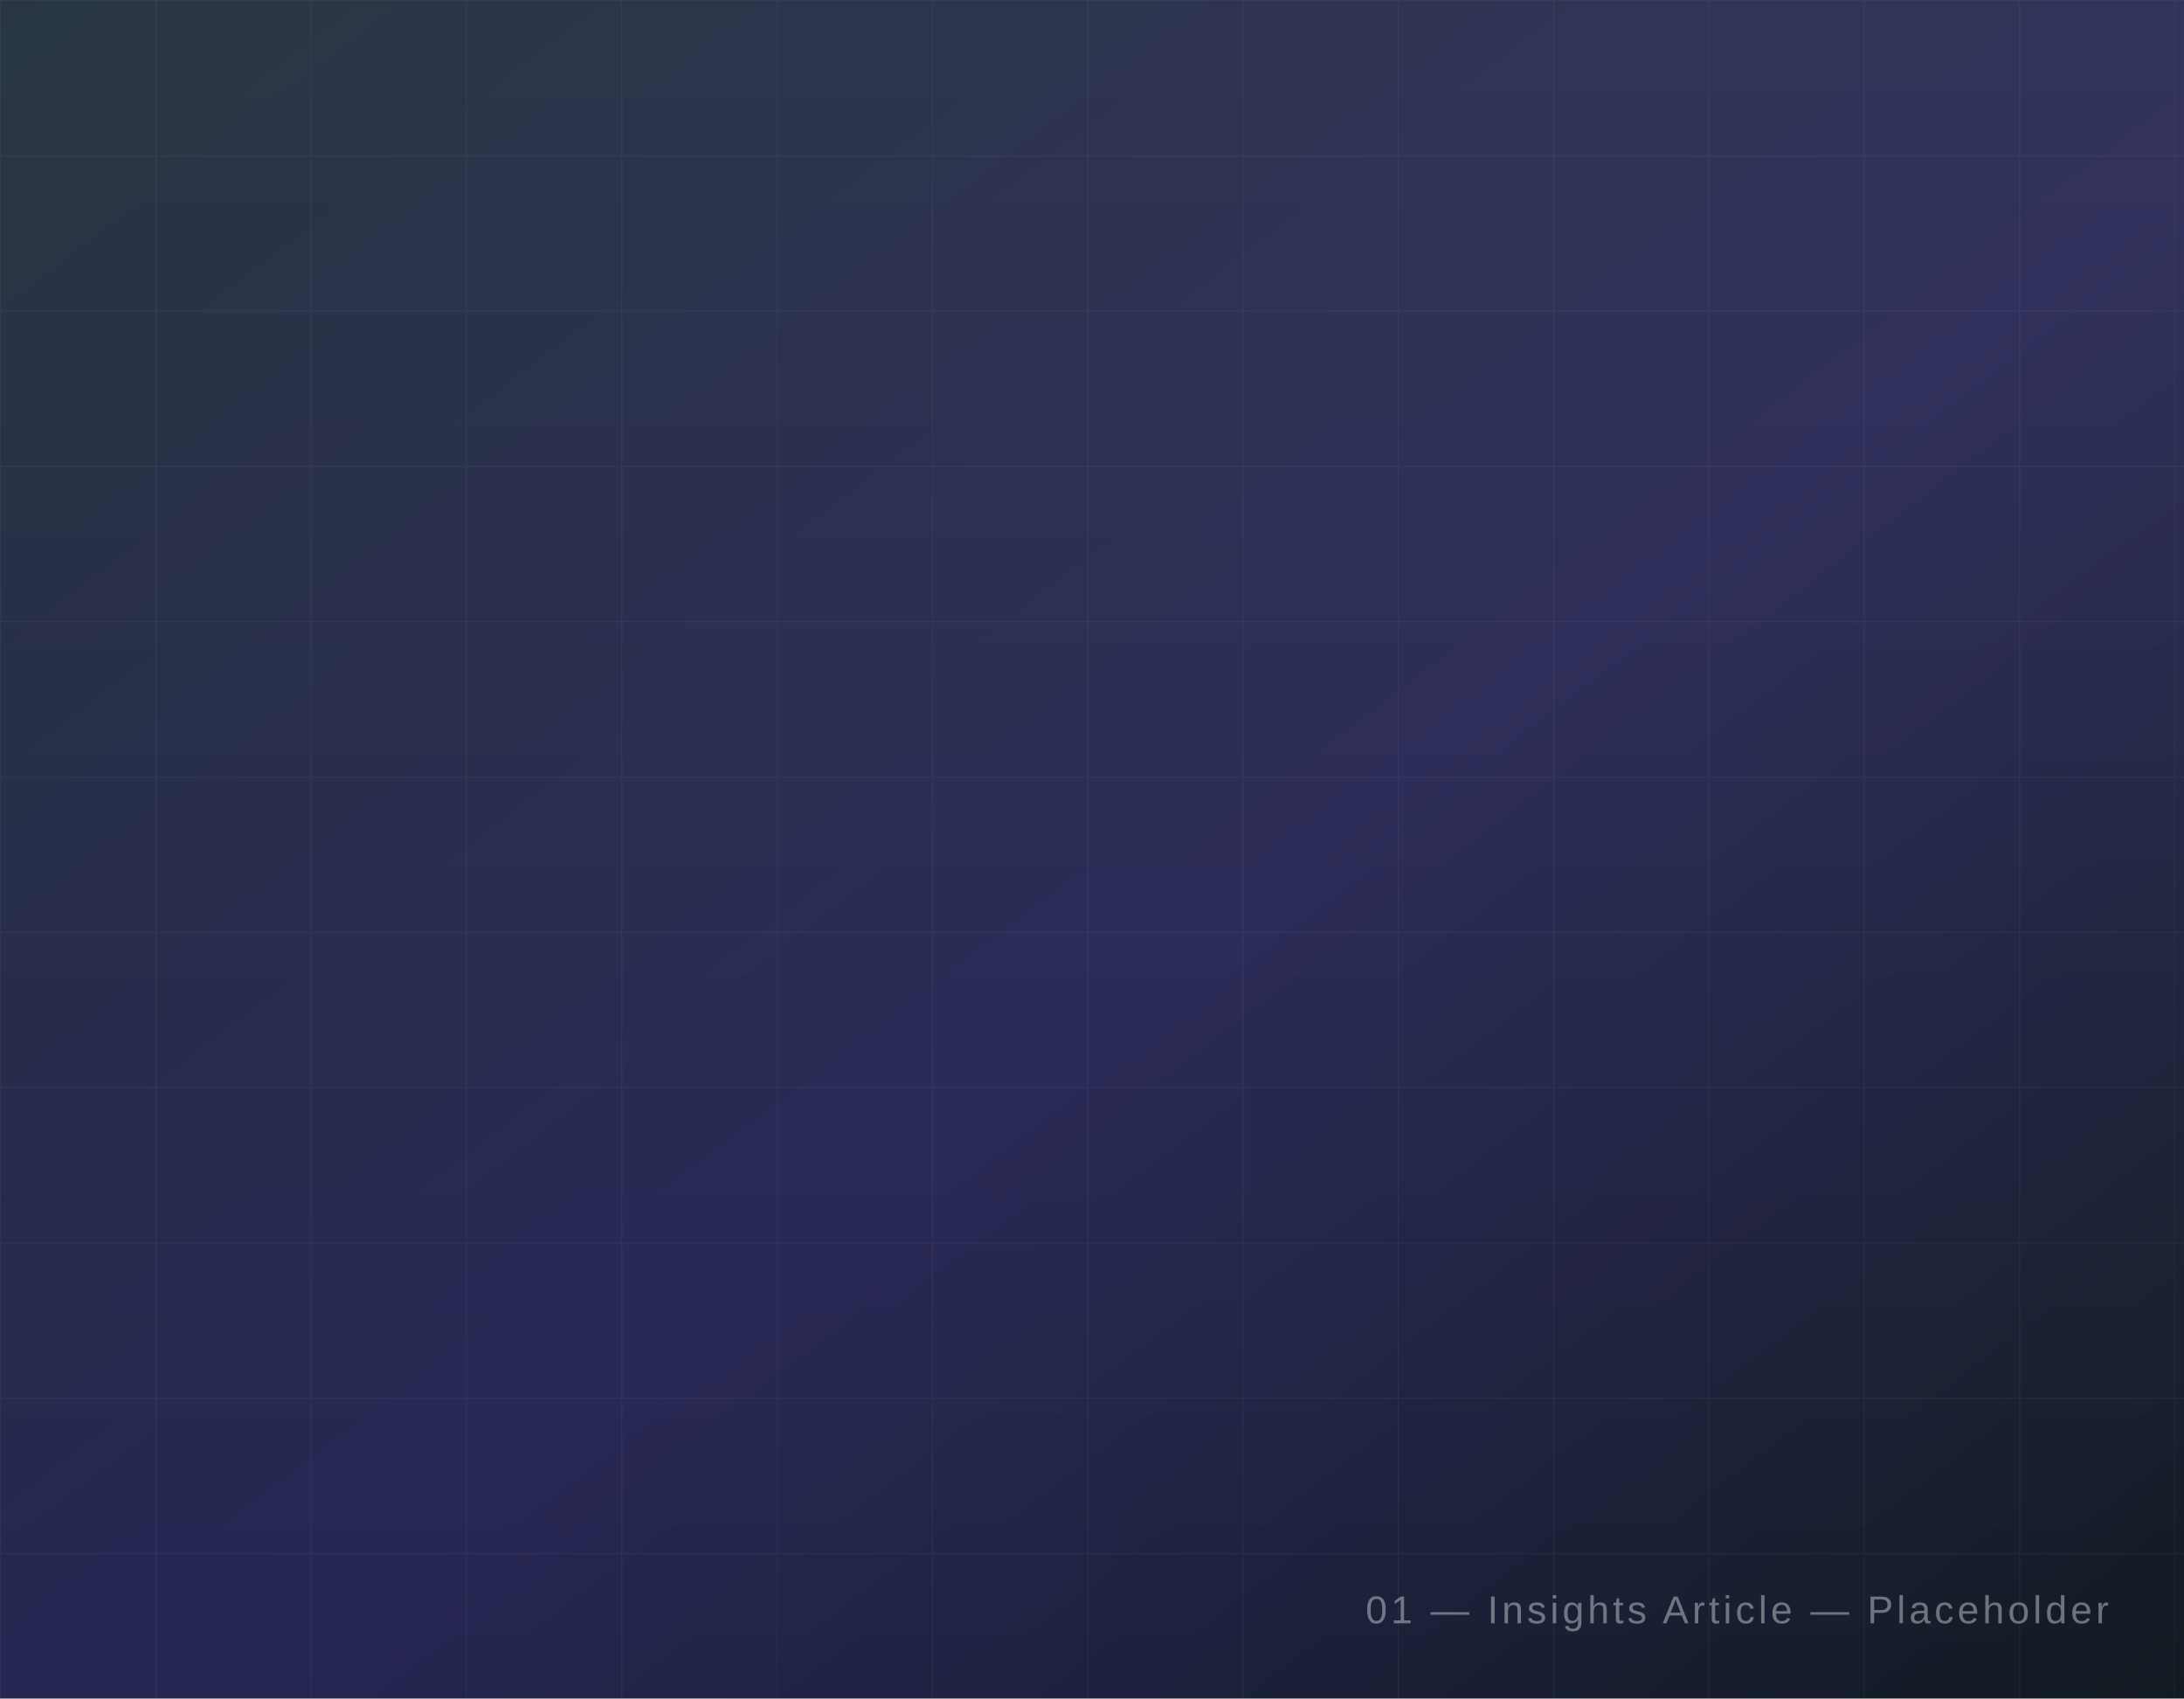
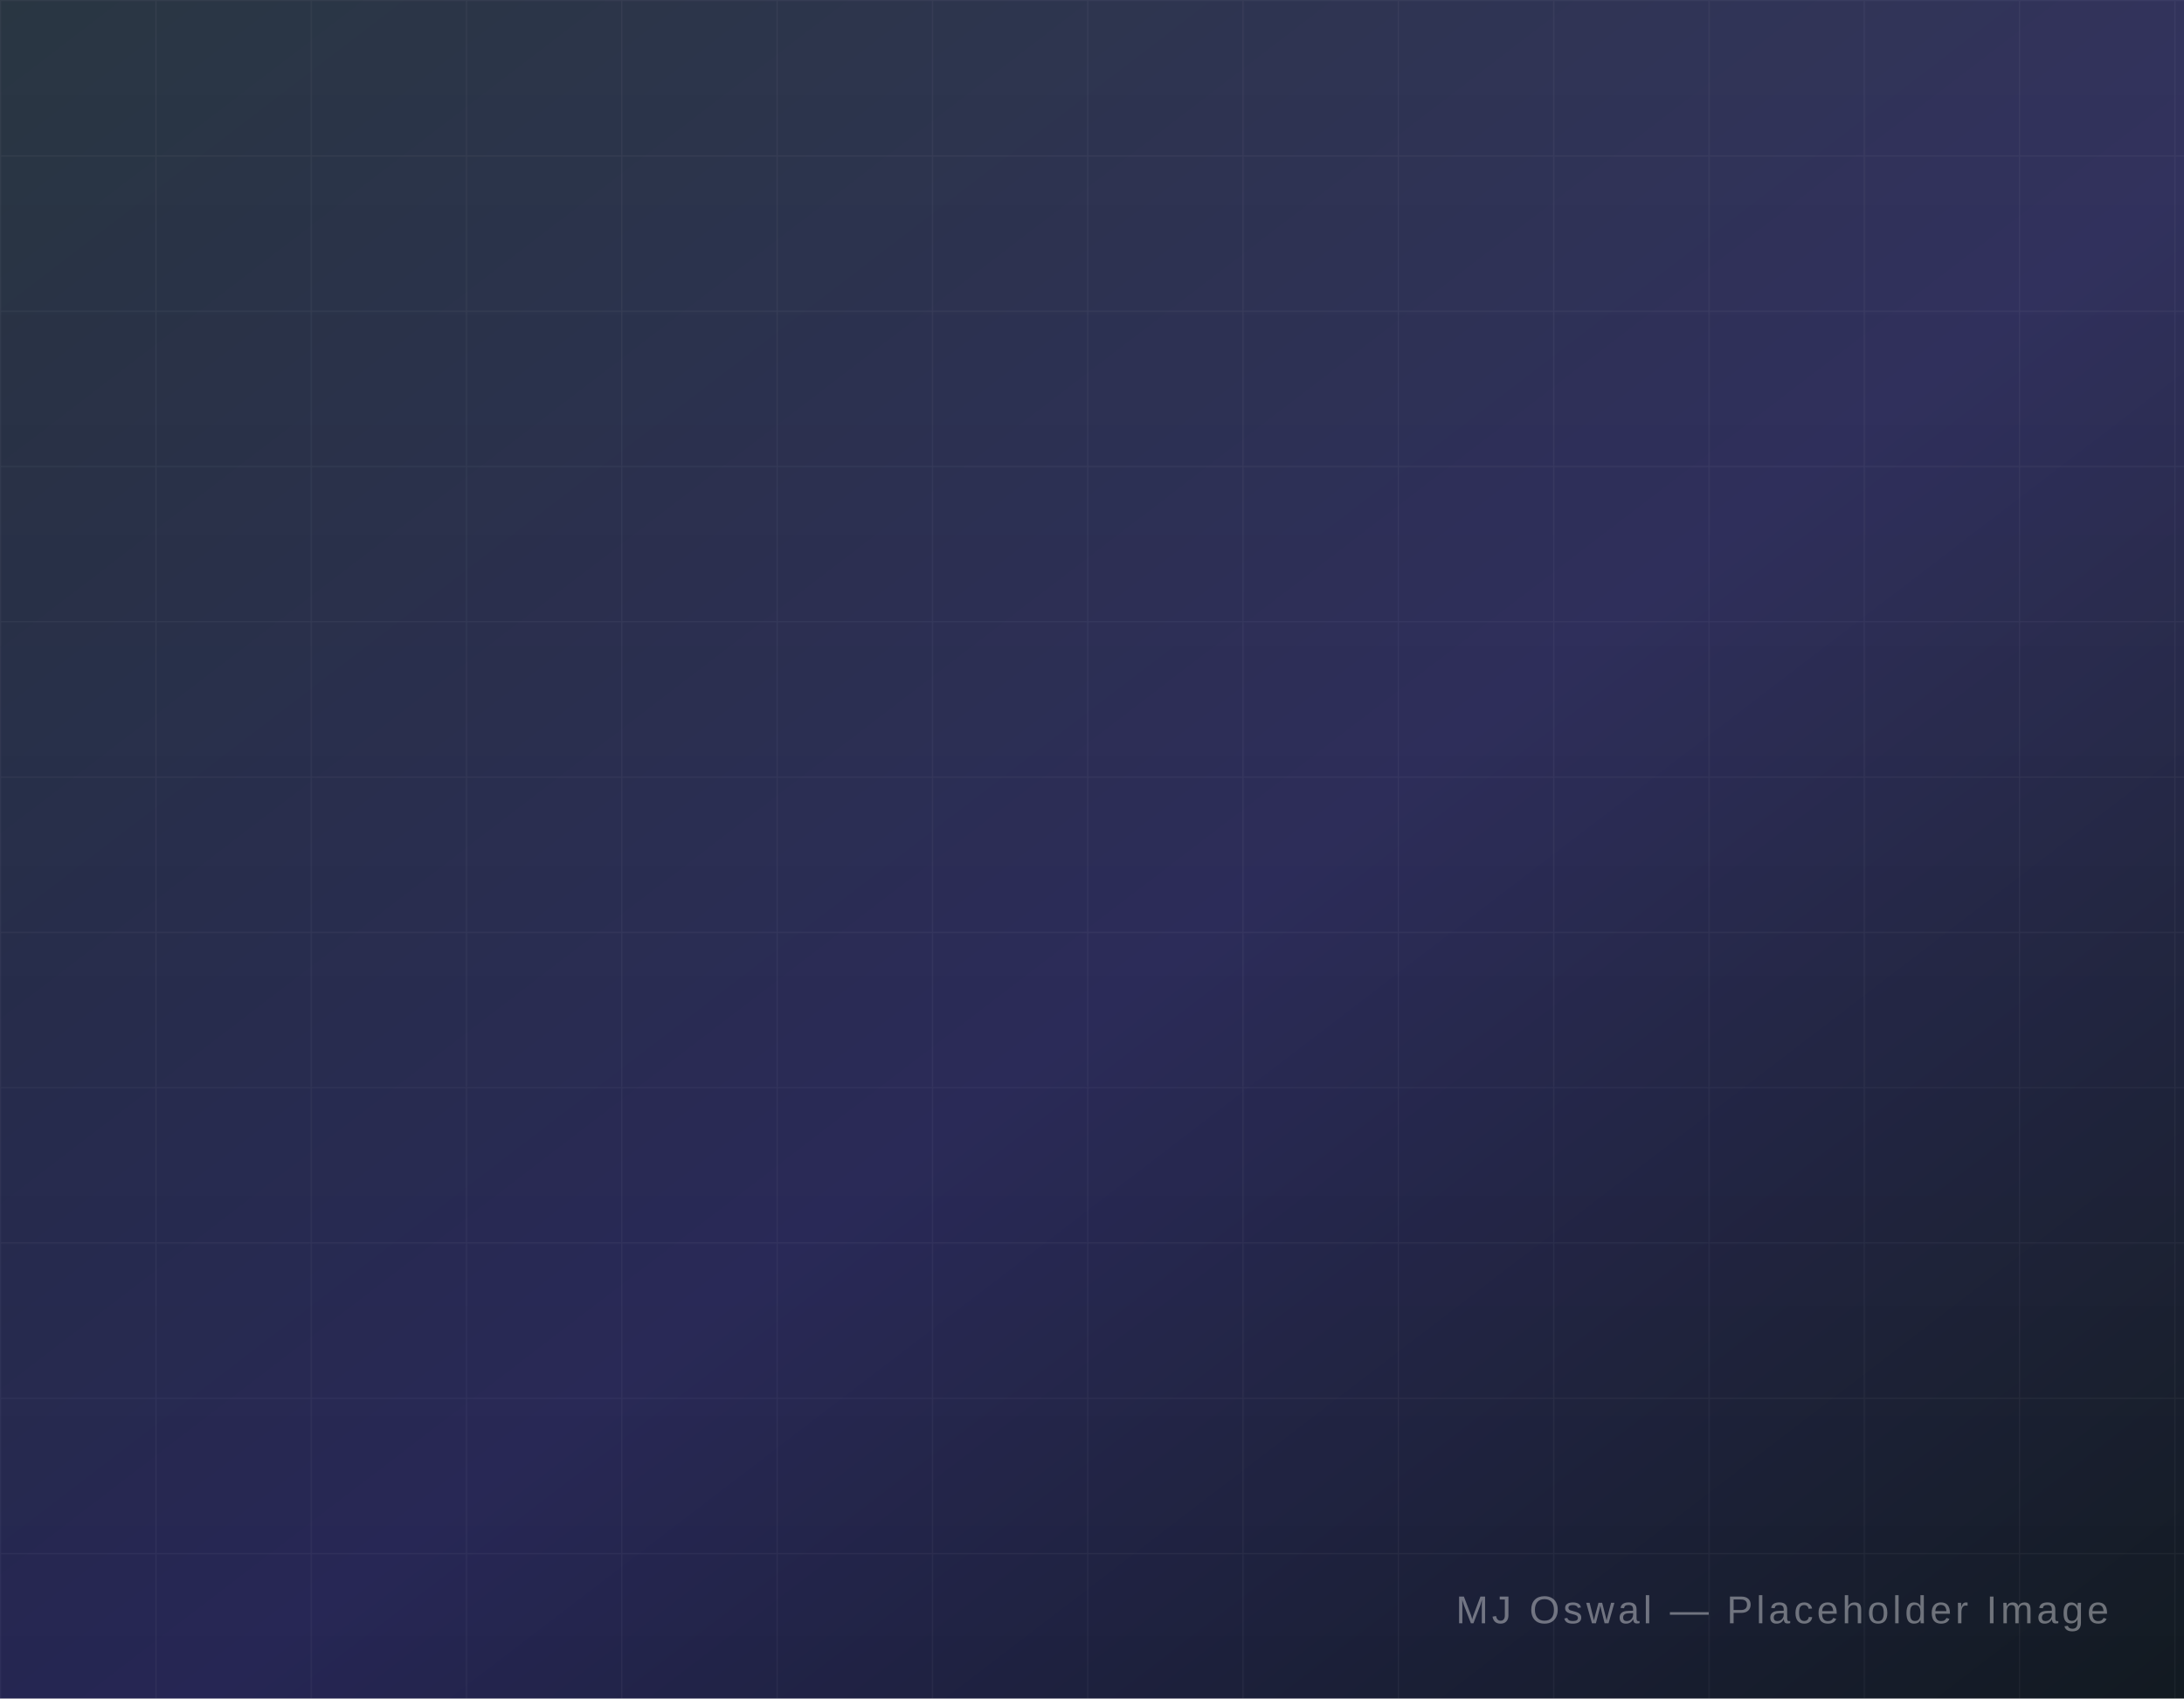
- <svg xmlns="http://www.w3.org/2000/svg" viewBox="0 0 900 700" width="900" height="700" role="img" aria-label="01 Insights Article — Placeholder">
+ <svg xmlns="http://www.w3.org/2000/svg" viewBox="0 0 900 700" width="900" height="700" role="img" aria-label="MJ Oswal Placeholder Image">
  <defs>
    <linearGradient id="g" x1="0%" y1="0%" x2="100%" y2="100%">
      <stop offset="0%" stop-color="hsl(210, 32%, 16%)" />
      <stop offset="55%" stop-color="hsl(240, 38%, 24%)" />
      <stop offset="100%" stop-color="hsl(210, 30%, 10%)" />
    </linearGradient>
    <linearGradient id="sheen" x1="0%" y1="0%" x2="0%" y2="100%">
      <stop offset="0%" stop-color="#ffffff" stop-opacity="0.06" />
      <stop offset="100%" stop-color="#ffffff" stop-opacity="0" />
    </linearGradient>
    <pattern id="grid" width="64" height="64" patternUnits="userSpaceOnUse">
      <path d="M 64 0 L 0 0 0 64" fill="none" stroke="#ffffff" stroke-opacity="0.045" stroke-width="1" />
    </pattern>
  </defs>
  <rect width="900" height="700" fill="url(#g)" />
  <rect width="900" height="700" fill="url(#grid)" />
  <rect width="900" height="700" fill="url(#sheen)" />
-   <text x="869" y="669" text-anchor="end" dominant-baseline="auto" font-family="Arial, Helvetica, sans-serif" font-size="16" fill="#ffffff" fill-opacity="0.38" letter-spacing="1.5">01 — Insights Article — Placeholder</text>
+   <text x="869" y="669" text-anchor="end" dominant-baseline="auto" font-family="Arial, Helvetica, sans-serif" font-size="16" fill="#ffffff" fill-opacity="0.38" letter-spacing="1.5">MJ Oswal — Placeholder Image</text>
</svg>
